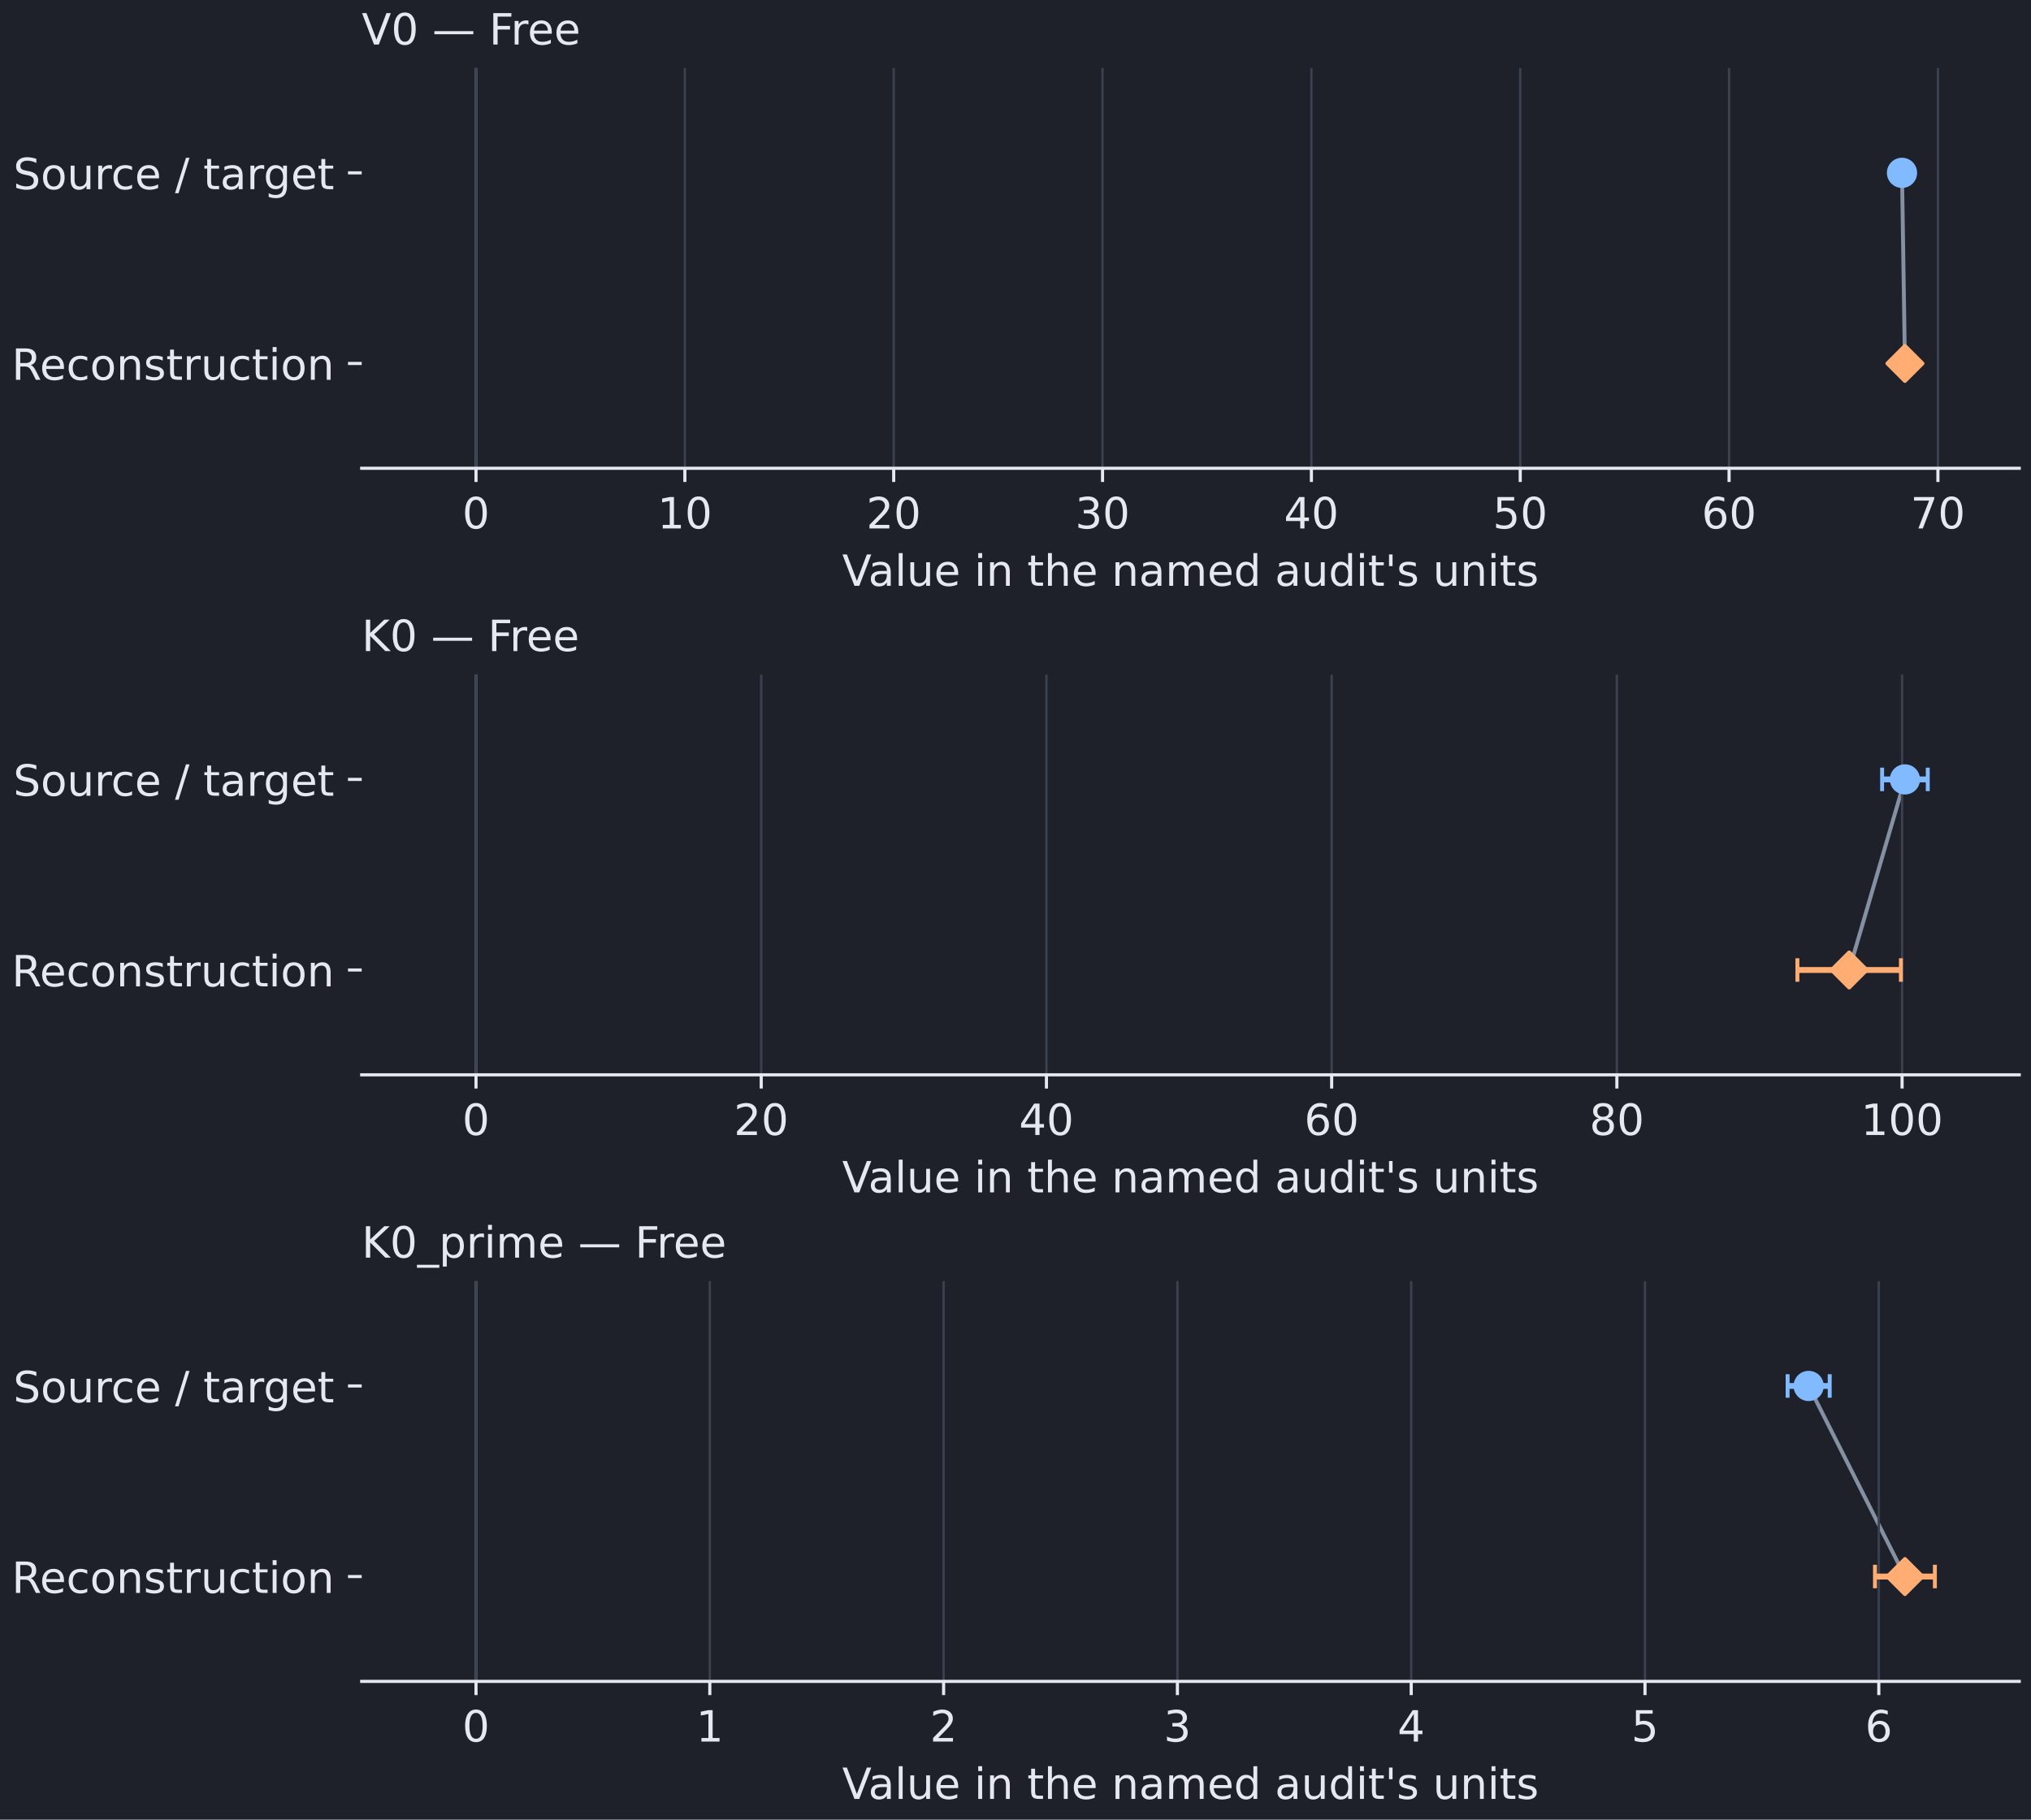
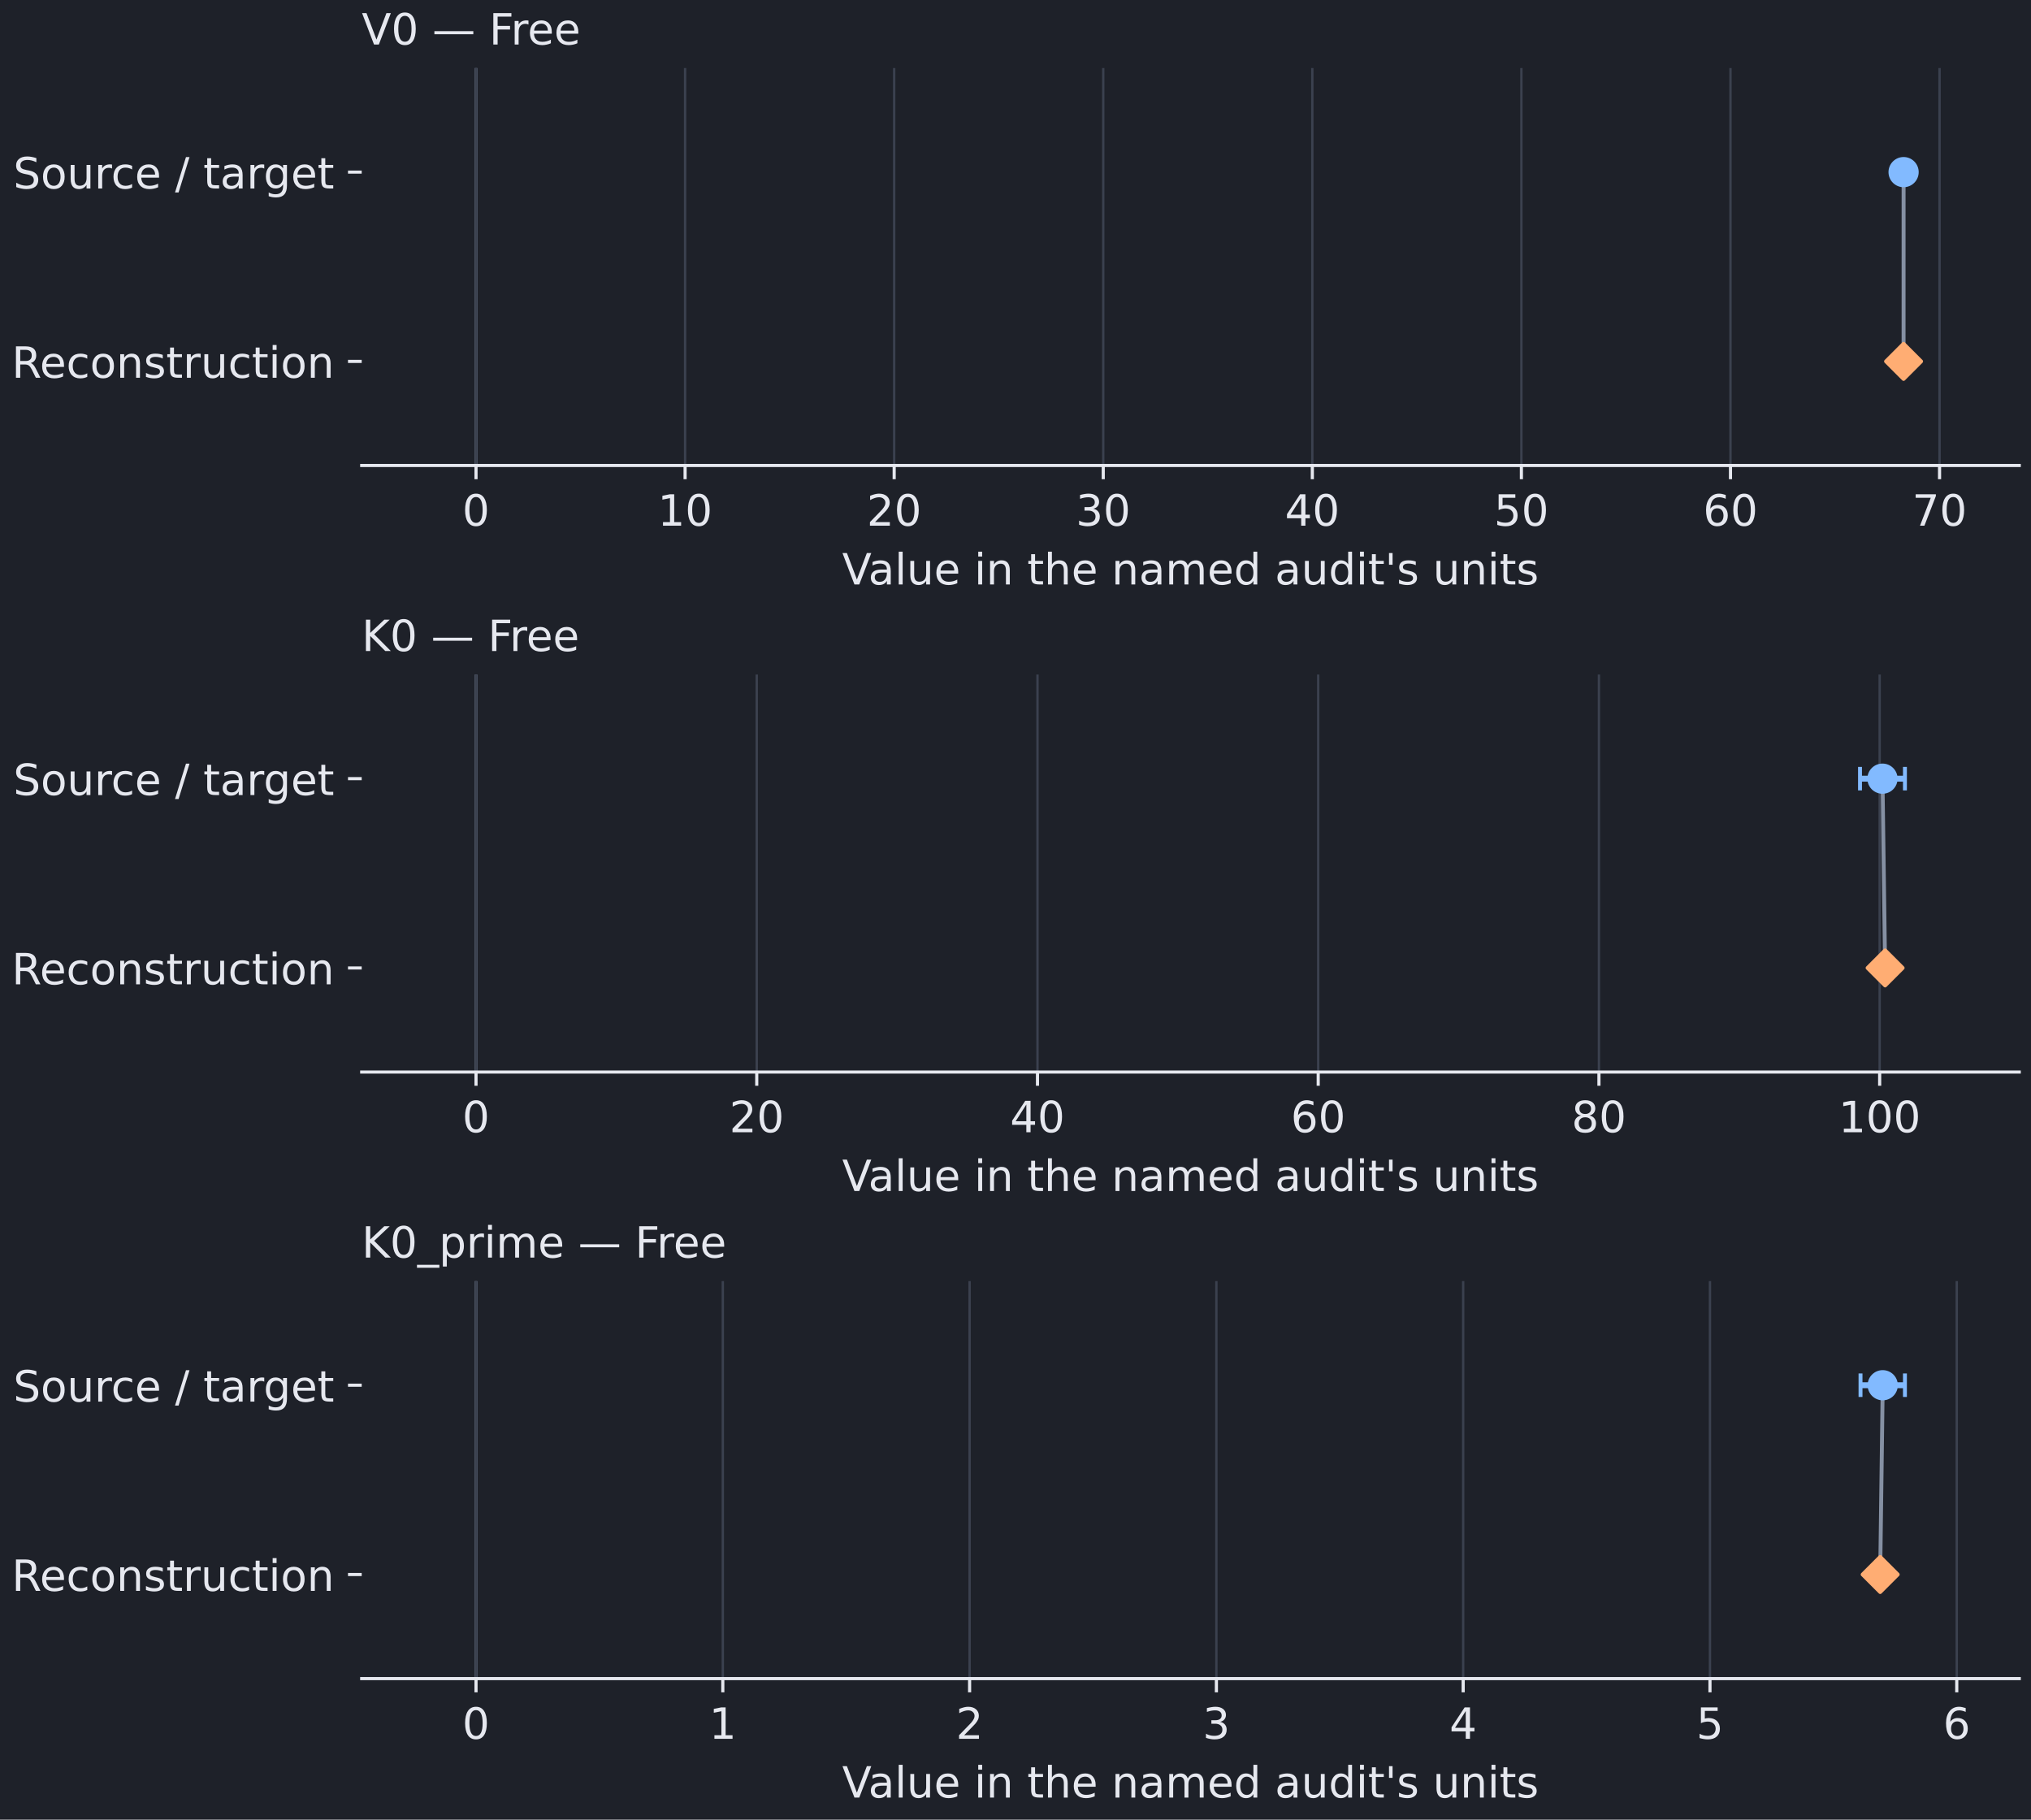
<svg xmlns="http://www.w3.org/2000/svg" xmlns:xlink="http://www.w3.org/1999/xlink" width="518.4pt" height="464.4pt" viewBox="0 0 518.4 464.4" version="1.1">
  <defs>
    <style type="text/css">*{stroke-linejoin: round; stroke-linecap: butt}</style>
    <style type="text/css">text { fill: #e6e8ef; }</style>
  </defs>
  <g id="figure_1">
    <g id="patch_1">
      <path d="M 0 464.4 L 518.4 464.4 L 518.4 0 L 0 0 z " style="fill: #1e2129" />
    </g>
    <g id="axes_1">
      <g id="patch_2">
-         <path d="M 92.321 119.508 L 515.4 119.508 L 515.4 17.359 L 92.321 17.359 z " style="fill: #1e2129" />
+         <path d="M 92.323 118.799 L 515.4 118.799 L 515.4 17.358 L 92.323 17.358 z " style="fill: #1e2129" />
      </g>
      <g id="line2d_1">
-         <path d="M 121.499 119.508 L 121.499 17.359 " clip-path="url(#p881a610187)" style="fill: none; stroke: #687486; stroke-width: 0.7; stroke-linecap: square" />
+         <path d="M 121.501 118.799 L 121.501 17.358 " clip-path="url(#pf70a6665eb)" style="fill: none; stroke: #687486; stroke-width: 0.7; stroke-linecap: square" />
      </g>
      <g id="line2d_2">
-         <path d="M 485.473 44.112 L 486.222 92.754 " clip-path="url(#p881a610187)" style="fill: none; stroke: #8590a3; stroke-linecap: square" />
+         <path d="M 485.881 43.926 L 485.874 92.231 " clip-path="url(#pf70a6665eb)" style="fill: none; stroke: #8590a3; stroke-linecap: square" />
      </g>
      <g id="matplotlib.axis_1">
        <g id="xtick_1">
          <g id="line2d_3">
-             <path d="M 121.499 119.508 L 121.499 17.359 " clip-path="url(#p881a610187)" style="fill: none; stroke: #3b414f; stroke-width: 0.6; stroke-linecap: square" />
+             <path d="M 121.501 118.799 L 121.501 17.358 " clip-path="url(#pf70a6665eb)" style="fill: none; stroke: #3b414f; stroke-width: 0.6; stroke-linecap: square" />
          </g>
          <g id="line2d_4">
            <defs>
              <path id="mb45e14ee2d" d="M 0 0 L 0 3.5 " style="stroke: #e6e8ef; stroke-width: 0.8" />
            </defs>
            <g>
-               <use xlink:href="#mb45e14ee2d" x="121.499" y="119.508" style="stroke: #e6e8ef; stroke-width: 0.8" />
+               <use xlink:href="#mb45e14ee2d" x="121.501" y="118.799" style="stroke: #e6e8ef; stroke-width: 0.8" />
            </g>
          </g>
          <g id="text_1">
-             <text style="font: 11px 'DejaVu Sans', Arial, sans-serif; text-anchor: middle" x="121.499" y="134.866" transform="rotate(-0 121.4993 134.8662)">0</text>
+             <text style="font-size: 11px; font-family: 'DejaVu Sans', Arial, sans-serif; text-anchor: middle" x="121.501" y="134.156" transform="rotate(-0 121.5009 134.156)">0</text>
          </g>
        </g>
        <g id="xtick_2">
          <g id="line2d_5">
-             <path d="M 174.805 119.508 L 174.805 17.359 " clip-path="url(#p881a610187)" style="fill: none; stroke: #3b414f; stroke-width: 0.6; stroke-linecap: square" />
+             <path d="M 174.866 118.799 L 174.866 17.358 " clip-path="url(#pf70a6665eb)" style="fill: none; stroke: #3b414f; stroke-width: 0.6; stroke-linecap: square" />
          </g>
          <g id="line2d_6">
            <g>
-               <use xlink:href="#mb45e14ee2d" x="174.805" y="119.508" style="stroke: #e6e8ef; stroke-width: 0.8" />
+               <use xlink:href="#mb45e14ee2d" x="174.866" y="118.799" style="stroke: #e6e8ef; stroke-width: 0.8" />
            </g>
          </g>
          <g id="text_2">
-             <text style="font: 11px 'DejaVu Sans', Arial, sans-serif; text-anchor: middle" x="174.805" y="134.866" transform="rotate(-0 174.8053 134.8662)">10</text>
+             <text style="font-size: 11px; font-family: 'DejaVu Sans', Arial, sans-serif; text-anchor: middle" x="174.866" y="134.156" transform="rotate(-0 174.8664 134.156)">10</text>
          </g>
        </g>
        <g id="xtick_3">
          <g id="line2d_7">
-             <path d="M 228.111 119.508 L 228.111 17.359 " clip-path="url(#p881a610187)" style="fill: none; stroke: #3b414f; stroke-width: 0.6; stroke-linecap: square" />
+             <path d="M 228.232 118.799 L 228.232 17.358 " clip-path="url(#pf70a6665eb)" style="fill: none; stroke: #3b414f; stroke-width: 0.6; stroke-linecap: square" />
          </g>
          <g id="line2d_8">
            <g>
-               <use xlink:href="#mb45e14ee2d" x="228.111" y="119.508" style="stroke: #e6e8ef; stroke-width: 0.8" />
+               <use xlink:href="#mb45e14ee2d" x="228.232" y="118.799" style="stroke: #e6e8ef; stroke-width: 0.8" />
            </g>
          </g>
          <g id="text_3">
-             <text style="font: 11px 'DejaVu Sans', Arial, sans-serif; text-anchor: middle" x="228.111" y="134.866" transform="rotate(-0 228.1113 134.8662)">20</text>
+             <text style="font-size: 11px; font-family: 'DejaVu Sans', Arial, sans-serif; text-anchor: middle" x="228.232" y="134.156" transform="rotate(-0 228.2319 134.156)">20</text>
          </g>
        </g>
        <g id="xtick_4">
          <g id="line2d_9">
-             <path d="M 281.417 119.508 L 281.417 17.359 " clip-path="url(#p881a610187)" style="fill: none; stroke: #3b414f; stroke-width: 0.6; stroke-linecap: square" />
+             <path d="M 281.597 118.799 L 281.597 17.358 " clip-path="url(#pf70a6665eb)" style="fill: none; stroke: #3b414f; stroke-width: 0.6; stroke-linecap: square" />
          </g>
          <g id="line2d_10">
            <g>
-               <use xlink:href="#mb45e14ee2d" x="281.417" y="119.508" style="stroke: #e6e8ef; stroke-width: 0.8" />
+               <use xlink:href="#mb45e14ee2d" x="281.597" y="118.799" style="stroke: #e6e8ef; stroke-width: 0.8" />
            </g>
          </g>
          <g id="text_4">
-             <text style="font: 11px 'DejaVu Sans', Arial, sans-serif; text-anchor: middle" x="281.417" y="134.866" transform="rotate(-0 281.4173 134.8662)">30</text>
+             <text style="font-size: 11px; font-family: 'DejaVu Sans', Arial, sans-serif; text-anchor: middle" x="281.597" y="134.156" transform="rotate(-0 281.5974 134.156)">30</text>
          </g>
        </g>
        <g id="xtick_5">
          <g id="line2d_11">
-             <path d="M 334.723 119.508 L 334.723 17.359 " clip-path="url(#p881a610187)" style="fill: none; stroke: #3b414f; stroke-width: 0.6; stroke-linecap: square" />
+             <path d="M 334.963 118.799 L 334.963 17.358 " clip-path="url(#pf70a6665eb)" style="fill: none; stroke: #3b414f; stroke-width: 0.6; stroke-linecap: square" />
          </g>
          <g id="line2d_12">
            <g>
-               <use xlink:href="#mb45e14ee2d" x="334.723" y="119.508" style="stroke: #e6e8ef; stroke-width: 0.8" />
+               <use xlink:href="#mb45e14ee2d" x="334.963" y="118.799" style="stroke: #e6e8ef; stroke-width: 0.8" />
            </g>
          </g>
          <g id="text_5">
-             <text style="font: 11px 'DejaVu Sans', Arial, sans-serif; text-anchor: middle" x="334.723" y="134.866" transform="rotate(-0 334.7234 134.8662)">40</text>
+             <text style="font-size: 11px; font-family: 'DejaVu Sans', Arial, sans-serif; text-anchor: middle" x="334.963" y="134.156" transform="rotate(-0 334.9629 134.156)">40</text>
          </g>
        </g>
        <g id="xtick_6">
          <g id="line2d_13">
-             <path d="M 388.029 119.508 L 388.029 17.359 " clip-path="url(#p881a610187)" style="fill: none; stroke: #3b414f; stroke-width: 0.6; stroke-linecap: square" />
+             <path d="M 388.328 118.799 L 388.328 17.358 " clip-path="url(#pf70a6665eb)" style="fill: none; stroke: #3b414f; stroke-width: 0.6; stroke-linecap: square" />
          </g>
          <g id="line2d_14">
            <g>
-               <use xlink:href="#mb45e14ee2d" x="388.029" y="119.508" style="stroke: #e6e8ef; stroke-width: 0.8" />
+               <use xlink:href="#mb45e14ee2d" x="388.328" y="118.799" style="stroke: #e6e8ef; stroke-width: 0.8" />
            </g>
          </g>
          <g id="text_6">
-             <text style="font: 11px 'DejaVu Sans', Arial, sans-serif; text-anchor: middle" x="388.029" y="134.866" transform="rotate(-0 388.0294 134.8662)">50</text>
+             <text style="font-size: 11px; font-family: 'DejaVu Sans', Arial, sans-serif; text-anchor: middle" x="388.328" y="134.156" transform="rotate(-0 388.3284 134.156)">50</text>
          </g>
        </g>
        <g id="xtick_7">
          <g id="line2d_15">
-             <path d="M 441.335 119.508 L 441.335 17.359 " clip-path="url(#p881a610187)" style="fill: none; stroke: #3b414f; stroke-width: 0.6; stroke-linecap: square" />
+             <path d="M 441.694 118.799 L 441.694 17.358 " clip-path="url(#pf70a6665eb)" style="fill: none; stroke: #3b414f; stroke-width: 0.6; stroke-linecap: square" />
          </g>
          <g id="line2d_16">
            <g>
-               <use xlink:href="#mb45e14ee2d" x="441.335" y="119.508" style="stroke: #e6e8ef; stroke-width: 0.8" />
+               <use xlink:href="#mb45e14ee2d" x="441.694" y="118.799" style="stroke: #e6e8ef; stroke-width: 0.8" />
            </g>
          </g>
          <g id="text_7">
-             <text style="font: 11px 'DejaVu Sans', Arial, sans-serif; text-anchor: middle" x="441.335" y="134.866" transform="rotate(-0 441.3354 134.8662)">60</text>
+             <text style="font-size: 11px; font-family: 'DejaVu Sans', Arial, sans-serif; text-anchor: middle" x="441.694" y="134.156" transform="rotate(-0 441.6939 134.156)">60</text>
          </g>
        </g>
        <g id="xtick_8">
          <g id="line2d_17">
-             <path d="M 494.641 119.508 L 494.641 17.359 " clip-path="url(#p881a610187)" style="fill: none; stroke: #3b414f; stroke-width: 0.6; stroke-linecap: square" />
+             <path d="M 495.059 118.799 L 495.059 17.358 " clip-path="url(#pf70a6665eb)" style="fill: none; stroke: #3b414f; stroke-width: 0.6; stroke-linecap: square" />
          </g>
          <g id="line2d_18">
            <g>
-               <use xlink:href="#mb45e14ee2d" x="494.641" y="119.508" style="stroke: #e6e8ef; stroke-width: 0.8" />
+               <use xlink:href="#mb45e14ee2d" x="495.059" y="118.799" style="stroke: #e6e8ef; stroke-width: 0.8" />
            </g>
          </g>
          <g id="text_8">
-             <text style="font: 11px 'DejaVu Sans', Arial, sans-serif; text-anchor: middle" x="494.641" y="134.866" transform="rotate(-0 494.6414 134.8662)">70</text>
+             <text style="font-size: 11px; font-family: 'DejaVu Sans', Arial, sans-serif; text-anchor: middle" x="495.059" y="134.156" transform="rotate(-0 495.0594 134.156)">70</text>
          </g>
        </g>
        <g id="text_9">
-           <text style="font: 11px 'DejaVu Sans', Arial, sans-serif; text-anchor: middle" x="303.861" y="149.512" transform="rotate(-0 303.8606 149.5121)">Value in the named audit's units</text>
+           <text style="font-size: 11px; font-family: 'DejaVu Sans', Arial, sans-serif; text-anchor: middle" x="303.861" y="149.157" transform="rotate(-0 303.8615 149.1569)">Value in the named audit's units</text>
        </g>
      </g>
      <g id="matplotlib.axis_2">
        <g id="ytick_1">
          <g id="line2d_19">
            <defs>
              <path id="m7f30f8d901" d="M 0 0 L -3.5 0 " style="stroke: #e6e8ef; stroke-width: 0.8" />
            </defs>
            <g>
-               <use xlink:href="#m7f30f8d901" x="92.321" y="92.754" style="stroke: #e6e8ef; stroke-width: 0.8" />
+               <use xlink:href="#m7f30f8d901" x="92.323" y="92.231" style="stroke: #e6e8ef; stroke-width: 0.8" />
            </g>
          </g>
          <g id="text_10">
-             <text style="font: 11px 'DejaVu Sans', Arial, sans-serif; text-anchor: end" x="85.321" y="96.934" transform="rotate(-0 85.32149 96.93362)">Reconstruction</text>
+             <text style="font-size: 11px; font-family: 'DejaVu Sans', Arial, sans-serif; text-anchor: end" x="85.323" y="96.41" transform="rotate(-0 85.32321 96.40989)">Reconstruction</text>
          </g>
        </g>
        <g id="ytick_2">
          <g id="line2d_20">
            <g>
-               <use xlink:href="#m7f30f8d901" x="92.321" y="44.112" style="stroke: #e6e8ef; stroke-width: 0.8" />
+               <use xlink:href="#m7f30f8d901" x="92.323" y="43.926" style="stroke: #e6e8ef; stroke-width: 0.8" />
            </g>
          </g>
          <g id="text_11">
-             <text style="font: 11px 'DejaVu Sans', Arial, sans-serif; text-anchor: end" x="85.321" y="48.291" transform="rotate(-0 85.32149 48.29107)">Source / target</text>
+             <text style="font-size: 11px; font-family: 'DejaVu Sans', Arial, sans-serif; text-anchor: end" x="85.323" y="48.104" transform="rotate(-0 85.32321 48.10424)">Source / target</text>
          </g>
        </g>
      </g>
      <g id="PathCollection_1">
        <defs>
          <path id="m5b1aaaca44" d="M 0 3.354 C 0.89 3.354 1.743 3.001 2.372 2.372 C 3.001 1.743 3.354 0.89 3.354 0 C 3.354 -0.89 3.001 -1.743 2.372 -2.372 C 1.743 -3.001 0.89 -3.354 0 -3.354 C -0.89 -3.354 -1.743 -3.001 -2.372 -2.372 C -3.001 -1.743 -3.354 -0.89 -3.354 0 C -3.354 0.89 -3.001 1.743 -2.372 2.372 C -1.743 3.001 -0.89 3.354 0 3.354 z " style="stroke: #82baff" />
        </defs>
-         <g clip-path="url(#p881a610187)">
-           <use xlink:href="#m5b1aaaca44" x="485.473" y="44.112" style="fill: #82baff; stroke: #82baff" />
+         <g clip-path="url(#pf70a6665eb)">
+           <use xlink:href="#m5b1aaaca44" x="485.881" y="43.926" style="fill: #82baff; stroke: #82baff" />
        </g>
      </g>
      <g id="PathCollection_2">
        <defs>
          <path id="m79c71298e6" d="M -0 4.472 L 4.472 0 L 0 -4.472 L -4.472 -0 z " style="stroke: #ffad73" />
        </defs>
-         <g clip-path="url(#p881a610187)">
-           <use xlink:href="#m79c71298e6" x="486.222" y="92.754" style="fill: #ffad73; stroke: #ffad73" />
+         <g clip-path="url(#pf70a6665eb)">
+           <use xlink:href="#m79c71298e6" x="485.874" y="92.231" style="fill: #ffad73; stroke: #ffad73" />
        </g>
      </g>
      <g id="LineCollection_1">
-         <path d="M 485.132 44.112 L 485.814 44.112 " clip-path="url(#p881a610187)" style="fill: none; stroke: #82baff; stroke-width: 1.5" />
+         <path d="M 485.539 43.926 L 486.222 43.926 " clip-path="url(#pf70a6665eb)" style="fill: none; stroke: #82baff; stroke-width: 1.5" />
      </g>
      <g id="line2d_21">
        <defs>
          <path id="m002537e231" d="M 0 3 L 0 -3 " style="stroke: #82baff" />
        </defs>
-         <g clip-path="url(#p881a610187)">
-           <use xlink:href="#m002537e231" x="485.132" y="44.112" style="fill: #82baff; stroke: #82baff" />
+         <g clip-path="url(#pf70a6665eb)">
+           <use xlink:href="#m002537e231" x="485.539" y="43.926" style="fill: #82baff; stroke: #82baff" />
        </g>
      </g>
      <g id="line2d_22">
-         <g clip-path="url(#p881a610187)">
-           <use xlink:href="#m002537e231" x="485.814" y="44.112" style="fill: #82baff; stroke: #82baff" />
-         </g>
-       </g>
-       <g id="LineCollection_2">
-         <path d="M 485.08 92.754 L 487.363 92.754 " clip-path="url(#p881a610187)" style="fill: none; stroke: #ffad73; stroke-width: 1.5" />
-       </g>
-       <g id="line2d_23">
-         <defs>
-           <path id="m3def4cd5cd" d="M 0 3 L 0 -3 " style="stroke: #ffad73" />
-         </defs>
-         <g clip-path="url(#p881a610187)">
-           <use xlink:href="#m3def4cd5cd" x="485.08" y="92.754" style="fill: #ffad73; stroke: #ffad73" />
-         </g>
-       </g>
-       <g id="line2d_24">
-         <g clip-path="url(#p881a610187)">
-           <use xlink:href="#m3def4cd5cd" x="487.363" y="92.754" style="fill: #ffad73; stroke: #ffad73" />
+         <g clip-path="url(#pf70a6665eb)">
+           <use xlink:href="#m002537e231" x="486.222" y="43.926" style="fill: #82baff; stroke: #82baff" />
        </g>
      </g>
      <g id="patch_3">
-         <path d="M 92.321 119.508 L 515.4 119.508 " style="fill: none; stroke: #e6e8ef; stroke-width: 0.8; stroke-linejoin: miter; stroke-linecap: square" />
+         <path d="M 92.323 118.799 L 515.4 118.799 " style="fill: none; stroke: #e6e8ef; stroke-width: 0.8; stroke-linejoin: miter; stroke-linecap: square" />
      </g>
      <g id="text_12">
-         <text style="font: 11px 'DejaVu Sans', Arial, sans-serif; text-anchor: start" x="92.321" y="11.359" transform="rotate(-0 92.32149 11.35852)">V0 — Free</text>
+         <text style="font-size: 11px; font-family: 'DejaVu Sans', Arial, sans-serif; text-anchor: start" x="92.323" y="11.358" transform="rotate(-0 92.32321 11.35766)">V0 — Free</text>
      </g>
    </g>
    <g id="axes_2">
      <g id="patch_4">
-         <path d="M 92.321 274.308 L 515.4 274.308 L 515.4 172.159 L 92.321 172.159 z " style="fill: #1e2129" />
-       </g>
-       <g id="line2d_25">
-         <path d="M 121.499 274.308 L 121.499 172.159 " clip-path="url(#p8bce2dddd9)" style="fill: none; stroke: #687486; stroke-width: 0.7; stroke-linecap: square" />
-       </g>
-       <g id="line2d_26">
-         <path d="M 486.222 198.912 L 471.985 247.554 " clip-path="url(#p8bce2dddd9)" style="fill: none; stroke: #8590a3; stroke-linecap: square" />
+         <path d="M 92.323 273.598 L 515.4 273.598 L 515.4 172.157 L 92.323 172.157 z " style="fill: #1e2129" />
+       </g>
+       <g id="line2d_23">
+         <path d="M 121.501 273.598 L 121.501 172.157 " clip-path="url(#peb98847f4b)" style="fill: none; stroke: #687486; stroke-width: 0.7; stroke-linecap: square" />
+       </g>
+       <g id="line2d_24">
+         <path d="M 480.49 198.725 L 481.164 247.03 " clip-path="url(#peb98847f4b)" style="fill: none; stroke: #8590a3; stroke-linecap: square" />
      </g>
      <g id="matplotlib.axis_3">
        <g id="xtick_9">
+           <g id="line2d_25">
+             <path d="M 121.501 273.598 L 121.501 172.157 " clip-path="url(#peb98847f4b)" style="fill: none; stroke: #3b414f; stroke-width: 0.6; stroke-linecap: square" />
+           </g>
+           <g id="line2d_26">
+             <g>
+               <use xlink:href="#mb45e14ee2d" x="121.501" y="273.598" style="stroke: #e6e8ef; stroke-width: 0.8" />
+             </g>
+           </g>
+           <g id="text_13">
+             <text style="font-size: 11px; font-family: 'DejaVu Sans', Arial, sans-serif; text-anchor: middle" x="121.501" y="288.956" transform="rotate(-0 121.5009 288.9558)">0</text>
+           </g>
+         </g>
+         <g id="xtick_10">
          <g id="line2d_27">
-             <path d="M 121.499 274.308 L 121.499 172.159 " clip-path="url(#p8bce2dddd9)" style="fill: none; stroke: #3b414f; stroke-width: 0.6; stroke-linecap: square" />
+             <path d="M 193.155 273.598 L 193.155 172.157 " clip-path="url(#peb98847f4b)" style="fill: none; stroke: #3b414f; stroke-width: 0.6; stroke-linecap: square" />
          </g>
          <g id="line2d_28">
            <g>
-               <use xlink:href="#mb45e14ee2d" x="121.499" y="274.308" style="stroke: #e6e8ef; stroke-width: 0.8" />
-             </g>
-           </g>
-           <g id="text_13">
-             <text style="font: 11px 'DejaVu Sans', Arial, sans-serif; text-anchor: middle" x="121.499" y="289.666" transform="rotate(-0 121.4993 289.6662)">0</text>
-           </g>
-         </g>
-         <g id="xtick_10">
+               <use xlink:href="#mb45e14ee2d" x="193.155" y="273.598" style="stroke: #e6e8ef; stroke-width: 0.8" />
+             </g>
+           </g>
+           <g id="text_14">
+             <text style="font-size: 11px; font-family: 'DejaVu Sans', Arial, sans-serif; text-anchor: middle" x="193.155" y="288.956" transform="rotate(-0 193.1554 288.9558)">20</text>
+           </g>
+         </g>
+         <g id="xtick_11">
          <g id="line2d_29">
-             <path d="M 194.298 274.308 L 194.298 172.159 " clip-path="url(#p8bce2dddd9)" style="fill: none; stroke: #3b414f; stroke-width: 0.6; stroke-linecap: square" />
+             <path d="M 264.81 273.598 L 264.81 172.157 " clip-path="url(#peb98847f4b)" style="fill: none; stroke: #3b414f; stroke-width: 0.6; stroke-linecap: square" />
          </g>
          <g id="line2d_30">
            <g>
-               <use xlink:href="#mb45e14ee2d" x="194.298" y="274.308" style="stroke: #e6e8ef; stroke-width: 0.8" />
-             </g>
-           </g>
-           <g id="text_14">
-             <text style="font: 11px 'DejaVu Sans', Arial, sans-serif; text-anchor: middle" x="194.298" y="289.666" transform="rotate(-0 194.2982 289.6662)">20</text>
-           </g>
-         </g>
-         <g id="xtick_11">
+               <use xlink:href="#mb45e14ee2d" x="264.81" y="273.598" style="stroke: #e6e8ef; stroke-width: 0.8" />
+             </g>
+           </g>
+           <g id="text_15">
+             <text style="font-size: 11px; font-family: 'DejaVu Sans', Arial, sans-serif; text-anchor: middle" x="264.81" y="288.956" transform="rotate(-0 264.8098 288.9558)">40</text>
+           </g>
+         </g>
+         <g id="xtick_12">
          <g id="line2d_31">
-             <path d="M 267.097 274.308 L 267.097 172.159 " clip-path="url(#p8bce2dddd9)" style="fill: none; stroke: #3b414f; stroke-width: 0.6; stroke-linecap: square" />
+             <path d="M 336.464 273.598 L 336.464 172.157 " clip-path="url(#peb98847f4b)" style="fill: none; stroke: #3b414f; stroke-width: 0.6; stroke-linecap: square" />
          </g>
          <g id="line2d_32">
            <g>
-               <use xlink:href="#mb45e14ee2d" x="267.097" y="274.308" style="stroke: #e6e8ef; stroke-width: 0.8" />
-             </g>
-           </g>
-           <g id="text_15">
-             <text style="font: 11px 'DejaVu Sans', Arial, sans-serif; text-anchor: middle" x="267.097" y="289.666" transform="rotate(-0 267.0972 289.6662)">40</text>
-           </g>
-         </g>
-         <g id="xtick_12">
+               <use xlink:href="#mb45e14ee2d" x="336.464" y="273.598" style="stroke: #e6e8ef; stroke-width: 0.8" />
+             </g>
+           </g>
+           <g id="text_16">
+             <text style="font-size: 11px; font-family: 'DejaVu Sans', Arial, sans-serif; text-anchor: middle" x="336.464" y="288.956" transform="rotate(-0 336.4643 288.9558)">60</text>
+           </g>
+         </g>
+         <g id="xtick_13">
          <g id="line2d_33">
-             <path d="M 339.896 274.308 L 339.896 172.159 " clip-path="url(#p8bce2dddd9)" style="fill: none; stroke: #3b414f; stroke-width: 0.6; stroke-linecap: square" />
+             <path d="M 408.119 273.598 L 408.119 172.157 " clip-path="url(#peb98847f4b)" style="fill: none; stroke: #3b414f; stroke-width: 0.6; stroke-linecap: square" />
          </g>
          <g id="line2d_34">
            <g>
-               <use xlink:href="#mb45e14ee2d" x="339.896" y="274.308" style="stroke: #e6e8ef; stroke-width: 0.8" />
-             </g>
-           </g>
-           <g id="text_16">
-             <text style="font: 11px 'DejaVu Sans', Arial, sans-serif; text-anchor: middle" x="339.896" y="289.666" transform="rotate(-0 339.8961 289.6662)">60</text>
-           </g>
-         </g>
-         <g id="xtick_13">
+               <use xlink:href="#mb45e14ee2d" x="408.119" y="273.598" style="stroke: #e6e8ef; stroke-width: 0.8" />
+             </g>
+           </g>
+           <g id="text_17">
+             <text style="font-size: 11px; font-family: 'DejaVu Sans', Arial, sans-serif; text-anchor: middle" x="408.119" y="288.956" transform="rotate(-0 408.1187 288.9558)">80</text>
+           </g>
+         </g>
+         <g id="xtick_14">
          <g id="line2d_35">
-             <path d="M 412.695 274.308 L 412.695 172.159 " clip-path="url(#p8bce2dddd9)" style="fill: none; stroke: #3b414f; stroke-width: 0.6; stroke-linecap: square" />
+             <path d="M 479.773 273.598 L 479.773 172.157 " clip-path="url(#peb98847f4b)" style="fill: none; stroke: #3b414f; stroke-width: 0.6; stroke-linecap: square" />
          </g>
          <g id="line2d_36">
            <g>
-               <use xlink:href="#mb45e14ee2d" x="412.695" y="274.308" style="stroke: #e6e8ef; stroke-width: 0.8" />
-             </g>
-           </g>
-           <g id="text_17">
-             <text style="font: 11px 'DejaVu Sans', Arial, sans-serif; text-anchor: middle" x="412.695" y="289.666" transform="rotate(-0 412.695 289.6662)">80</text>
-           </g>
-         </g>
-         <g id="xtick_14">
-           <g id="line2d_37">
-             <path d="M 485.494 274.308 L 485.494 172.159 " clip-path="url(#p8bce2dddd9)" style="fill: none; stroke: #3b414f; stroke-width: 0.6; stroke-linecap: square" />
-           </g>
-           <g id="line2d_38">
-             <g>
-               <use xlink:href="#mb45e14ee2d" x="485.494" y="274.308" style="stroke: #e6e8ef; stroke-width: 0.8" />
+               <use xlink:href="#mb45e14ee2d" x="479.773" y="273.598" style="stroke: #e6e8ef; stroke-width: 0.8" />
            </g>
          </g>
          <g id="text_18">
-             <text style="font: 11px 'DejaVu Sans', Arial, sans-serif; text-anchor: middle" x="485.494" y="289.666" transform="rotate(-0 485.494 289.6662)">100</text>
+             <text style="font-size: 11px; font-family: 'DejaVu Sans', Arial, sans-serif; text-anchor: middle" x="479.773" y="288.956" transform="rotate(-0 479.7732 288.9558)">100</text>
          </g>
        </g>
        <g id="text_19">
-           <text style="font: 11px 'DejaVu Sans', Arial, sans-serif; text-anchor: middle" x="303.861" y="304.312" transform="rotate(-0 303.8606 304.3121)">Value in the named audit's units</text>
+           <text style="font-size: 11px; font-family: 'DejaVu Sans', Arial, sans-serif; text-anchor: middle" x="303.861" y="303.957" transform="rotate(-0 303.8615 303.9566)">Value in the named audit's units</text>
        </g>
      </g>
      <g id="matplotlib.axis_4">
        <g id="ytick_3">
-           <g id="line2d_39">
-             <g>
-               <use xlink:href="#m7f30f8d901" x="92.321" y="247.554" style="stroke: #e6e8ef; stroke-width: 0.8" />
+           <g id="line2d_37">
+             <g>
+               <use xlink:href="#m7f30f8d901" x="92.323" y="247.03" style="stroke: #e6e8ef; stroke-width: 0.8" />
            </g>
          </g>
          <g id="text_20">
-             <text style="font: 11px 'DejaVu Sans', Arial, sans-serif; text-anchor: end" x="85.321" y="251.734" transform="rotate(-0 85.32149 251.7336)">Reconstruction</text>
+             <text style="font-size: 11px; font-family: 'DejaVu Sans', Arial, sans-serif; text-anchor: end" x="85.323" y="251.21" transform="rotate(-0 85.32321 251.2096)">Reconstruction</text>
          </g>
        </g>
        <g id="ytick_4">
-           <g id="line2d_40">
-             <g>
-               <use xlink:href="#m7f30f8d901" x="92.321" y="198.912" style="stroke: #e6e8ef; stroke-width: 0.8" />
+           <g id="line2d_38">
+             <g>
+               <use xlink:href="#m7f30f8d901" x="92.323" y="198.725" style="stroke: #e6e8ef; stroke-width: 0.8" />
            </g>
          </g>
          <g id="text_21">
-             <text style="font: 11px 'DejaVu Sans', Arial, sans-serif; text-anchor: end" x="85.321" y="203.091" transform="rotate(-0 85.32149 203.0911)">Source / target</text>
+             <text style="font-size: 11px; font-family: 'DejaVu Sans', Arial, sans-serif; text-anchor: end" x="85.323" y="202.904" transform="rotate(-0 85.32321 202.904)">Source / target</text>
          </g>
        </g>
      </g>
      <g id="PathCollection_3">
-         <g clip-path="url(#p8bce2dddd9)">
-           <use xlink:href="#m5b1aaaca44" x="486.222" y="198.912" style="fill: #82baff; stroke: #82baff" />
+         <g clip-path="url(#peb98847f4b)">
+           <use xlink:href="#m5b1aaaca44" x="480.49" y="198.725" style="fill: #82baff; stroke: #82baff" />
        </g>
      </g>
      <g id="PathCollection_4">
-         <g clip-path="url(#p8bce2dddd9)">
-           <use xlink:href="#m79c71298e6" x="471.985" y="247.554" style="fill: #ffad73; stroke: #ffad73" />
-         </g>
-       </g>
-       <g id="LineCollection_3">
-         <path d="M 480.398 198.912 L 492.046 198.912 " clip-path="url(#p8bce2dddd9)" style="fill: none; stroke: #82baff; stroke-width: 1.5" />
-       </g>
-       <g id="line2d_41">
-         <g clip-path="url(#p8bce2dddd9)">
-           <use xlink:href="#m002537e231" x="480.398" y="198.912" style="fill: #82baff; stroke: #82baff" />
-         </g>
-       </g>
-       <g id="line2d_42">
-         <g clip-path="url(#p8bce2dddd9)">
-           <use xlink:href="#m002537e231" x="492.046" y="198.912" style="fill: #82baff; stroke: #82baff" />
-         </g>
-       </g>
-       <g id="LineCollection_4">
-         <path d="M 458.773 247.554 L 485.196 247.554 " clip-path="url(#p8bce2dddd9)" style="fill: none; stroke: #ffad73; stroke-width: 1.5" />
-       </g>
-       <g id="line2d_43">
-         <g clip-path="url(#p8bce2dddd9)">
-           <use xlink:href="#m3def4cd5cd" x="458.773" y="247.554" style="fill: #ffad73; stroke: #ffad73" />
-         </g>
-       </g>
-       <g id="line2d_44">
-         <g clip-path="url(#p8bce2dddd9)">
-           <use xlink:href="#m3def4cd5cd" x="485.196" y="247.554" style="fill: #ffad73; stroke: #ffad73" />
+         <g clip-path="url(#peb98847f4b)">
+           <use xlink:href="#m79c71298e6" x="481.164" y="247.03" style="fill: #ffad73; stroke: #ffad73" />
+         </g>
+       </g>
+       <g id="LineCollection_2">
+         <path d="M 474.757 198.725 L 486.222 198.725 " clip-path="url(#peb98847f4b)" style="fill: none; stroke: #82baff; stroke-width: 1.5" />
+       </g>
+       <g id="line2d_39">
+         <g clip-path="url(#peb98847f4b)">
+           <use xlink:href="#m002537e231" x="474.757" y="198.725" style="fill: #82baff; stroke: #82baff" />
+         </g>
+       </g>
+       <g id="line2d_40">
+         <g clip-path="url(#peb98847f4b)">
+           <use xlink:href="#m002537e231" x="486.222" y="198.725" style="fill: #82baff; stroke: #82baff" />
        </g>
      </g>
      <g id="patch_5">
-         <path d="M 92.321 274.308 L 515.4 274.308 " style="fill: none; stroke: #e6e8ef; stroke-width: 0.8; stroke-linejoin: miter; stroke-linecap: square" />
+         <path d="M 92.323 273.598 L 515.4 273.598 " style="fill: none; stroke: #e6e8ef; stroke-width: 0.8; stroke-linejoin: miter; stroke-linecap: square" />
      </g>
      <g id="text_22">
-         <text style="font: 11px 'DejaVu Sans', Arial, sans-serif; text-anchor: start" x="92.321" y="166.159" transform="rotate(-0 92.32149 166.1585)">K0 — Free</text>
+         <text style="font-size: 11px; font-family: 'DejaVu Sans', Arial, sans-serif; text-anchor: start" x="92.323" y="166.157" transform="rotate(-0 92.32321 166.1574)">K0 — Free</text>
      </g>
    </g>
    <g id="axes_3">
      <g id="patch_6">
-         <path d="M 92.321 429.108 L 515.4 429.108 L 515.4 326.959 L 92.321 326.959 z " style="fill: #1e2129" />
-       </g>
-       <g id="line2d_45">
-         <path d="M 121.499 429.108 L 121.499 326.959 " clip-path="url(#p3969492e78)" style="fill: none; stroke: #687486; stroke-width: 0.7; stroke-linecap: square" />
-       </g>
-       <g id="line2d_46">
-         <path d="M 461.649 353.712 L 486.222 402.354 " clip-path="url(#p3969492e78)" style="fill: none; stroke: #8590a3; stroke-linecap: square" />
+         <path d="M 92.323 428.399 L 515.4 428.399 L 515.4 326.958 L 92.323 326.958 z " style="fill: #1e2129" />
+       </g>
+       <g id="line2d_41">
+         <path d="M 121.501 428.399 L 121.501 326.958 " clip-path="url(#p3886559bbe)" style="fill: none; stroke: #687486; stroke-width: 0.7; stroke-linecap: square" />
+       </g>
+       <g id="line2d_42">
+         <path d="M 480.553 353.526 L 479.906 401.831 " clip-path="url(#p3886559bbe)" style="fill: none; stroke: #8590a3; stroke-linecap: square" />
      </g>
      <g id="matplotlib.axis_5">
        <g id="xtick_15">
+           <g id="line2d_43">
+             <path d="M 121.501 428.399 L 121.501 326.958 " clip-path="url(#p3886559bbe)" style="fill: none; stroke: #3b414f; stroke-width: 0.6; stroke-linecap: square" />
+           </g>
+           <g id="line2d_44">
+             <g>
+               <use xlink:href="#mb45e14ee2d" x="121.501" y="428.399" style="stroke: #e6e8ef; stroke-width: 0.8" />
+             </g>
+           </g>
+           <g id="text_23">
+             <text style="font-size: 11px; font-family: 'DejaVu Sans', Arial, sans-serif; text-anchor: middle" x="121.501" y="443.756" transform="rotate(-0 121.5009 443.7563)">0</text>
+           </g>
+         </g>
+         <g id="xtick_16">
+           <g id="line2d_45">
+             <path d="M 184.492 428.399 L 184.492 326.958 " clip-path="url(#p3886559bbe)" style="fill: none; stroke: #3b414f; stroke-width: 0.6; stroke-linecap: square" />
+           </g>
+           <g id="line2d_46">
+             <g>
+               <use xlink:href="#mb45e14ee2d" x="184.492" y="428.399" style="stroke: #e6e8ef; stroke-width: 0.8" />
+             </g>
+           </g>
+           <g id="text_24">
+             <text style="font-size: 11px; font-family: 'DejaVu Sans', Arial, sans-serif; text-anchor: middle" x="184.492" y="443.756" transform="rotate(-0 184.4925 443.7563)">1</text>
+           </g>
+         </g>
+         <g id="xtick_17">
          <g id="line2d_47">
-             <path d="M 121.499 429.108 L 121.499 326.959 " clip-path="url(#p3969492e78)" style="fill: none; stroke: #3b414f; stroke-width: 0.6; stroke-linecap: square" />
+             <path d="M 247.484 428.399 L 247.484 326.958 " clip-path="url(#p3886559bbe)" style="fill: none; stroke: #3b414f; stroke-width: 0.6; stroke-linecap: square" />
          </g>
          <g id="line2d_48">
            <g>
-               <use xlink:href="#mb45e14ee2d" x="121.499" y="429.108" style="stroke: #e6e8ef; stroke-width: 0.8" />
-             </g>
-           </g>
-           <g id="text_23">
-             <text style="font: 11px 'DejaVu Sans', Arial, sans-serif; text-anchor: middle" x="121.499" y="444.466" transform="rotate(-0 121.4993 444.4662)">0</text>
-           </g>
-         </g>
-         <g id="xtick_16">
+               <use xlink:href="#mb45e14ee2d" x="247.484" y="428.399" style="stroke: #e6e8ef; stroke-width: 0.8" />
+             </g>
+           </g>
+           <g id="text_25">
+             <text style="font-size: 11px; font-family: 'DejaVu Sans', Arial, sans-serif; text-anchor: middle" x="247.484" y="443.756" transform="rotate(-0 247.484 443.7563)">2</text>
+           </g>
+         </g>
+         <g id="xtick_18">
          <g id="line2d_49">
-             <path d="M 181.175 429.108 L 181.175 326.959 " clip-path="url(#p3969492e78)" style="fill: none; stroke: #3b414f; stroke-width: 0.6; stroke-linecap: square" />
+             <path d="M 310.476 428.399 L 310.476 326.958 " clip-path="url(#p3886559bbe)" style="fill: none; stroke: #3b414f; stroke-width: 0.6; stroke-linecap: square" />
          </g>
          <g id="line2d_50">
            <g>
-               <use xlink:href="#mb45e14ee2d" x="181.175" y="429.108" style="stroke: #e6e8ef; stroke-width: 0.8" />
-             </g>
-           </g>
-           <g id="text_24">
-             <text style="font: 11px 'DejaVu Sans', Arial, sans-serif; text-anchor: middle" x="181.175" y="444.466" transform="rotate(-0 181.1747 444.4662)">1</text>
-           </g>
-         </g>
-         <g id="xtick_17">
+               <use xlink:href="#mb45e14ee2d" x="310.476" y="428.399" style="stroke: #e6e8ef; stroke-width: 0.8" />
+             </g>
+           </g>
+           <g id="text_26">
+             <text style="font-size: 11px; font-family: 'DejaVu Sans', Arial, sans-serif; text-anchor: middle" x="310.476" y="443.756" transform="rotate(-0 310.4756 443.7563)">3</text>
+           </g>
+         </g>
+         <g id="xtick_19">
          <g id="line2d_51">
-             <path d="M 240.85 429.108 L 240.85 326.959 " clip-path="url(#p3969492e78)" style="fill: none; stroke: #3b414f; stroke-width: 0.6; stroke-linecap: square" />
+             <path d="M 373.467 428.399 L 373.467 326.958 " clip-path="url(#p3886559bbe)" style="fill: none; stroke: #3b414f; stroke-width: 0.6; stroke-linecap: square" />
          </g>
          <g id="line2d_52">
            <g>
-               <use xlink:href="#mb45e14ee2d" x="240.85" y="429.108" style="stroke: #e6e8ef; stroke-width: 0.8" />
-             </g>
-           </g>
-           <g id="text_25">
-             <text style="font: 11px 'DejaVu Sans', Arial, sans-serif; text-anchor: middle" x="240.85" y="444.466" transform="rotate(-0 240.8501 444.4662)">2</text>
-           </g>
-         </g>
-         <g id="xtick_18">
+               <use xlink:href="#mb45e14ee2d" x="373.467" y="428.399" style="stroke: #e6e8ef; stroke-width: 0.8" />
+             </g>
+           </g>
+           <g id="text_27">
+             <text style="font-size: 11px; font-family: 'DejaVu Sans', Arial, sans-serif; text-anchor: middle" x="373.467" y="443.756" transform="rotate(-0 373.4672 443.7563)">4</text>
+           </g>
+         </g>
+         <g id="xtick_20">
          <g id="line2d_53">
-             <path d="M 300.525 429.108 L 300.525 326.959 " clip-path="url(#p3969492e78)" style="fill: none; stroke: #3b414f; stroke-width: 0.6; stroke-linecap: square" />
+             <path d="M 436.459 428.399 L 436.459 326.958 " clip-path="url(#p3886559bbe)" style="fill: none; stroke: #3b414f; stroke-width: 0.6; stroke-linecap: square" />
          </g>
          <g id="line2d_54">
            <g>
-               <use xlink:href="#mb45e14ee2d" x="300.525" y="429.108" style="stroke: #e6e8ef; stroke-width: 0.8" />
-             </g>
-           </g>
-           <g id="text_26">
-             <text style="font: 11px 'DejaVu Sans', Arial, sans-serif; text-anchor: middle" x="300.525" y="444.466" transform="rotate(-0 300.5255 444.4662)">3</text>
-           </g>
-         </g>
-         <g id="xtick_19">
+               <use xlink:href="#mb45e14ee2d" x="436.459" y="428.399" style="stroke: #e6e8ef; stroke-width: 0.8" />
+             </g>
+           </g>
+           <g id="text_28">
+             <text style="font-size: 11px; font-family: 'DejaVu Sans', Arial, sans-serif; text-anchor: middle" x="436.459" y="443.756" transform="rotate(-0 436.4587 443.7563)">5</text>
+           </g>
+         </g>
+         <g id="xtick_21">
          <g id="line2d_55">
-             <path d="M 360.201 429.108 L 360.201 326.959 " clip-path="url(#p3969492e78)" style="fill: none; stroke: #3b414f; stroke-width: 0.6; stroke-linecap: square" />
+             <path d="M 499.45 428.399 L 499.45 326.958 " clip-path="url(#p3886559bbe)" style="fill: none; stroke: #3b414f; stroke-width: 0.6; stroke-linecap: square" />
          </g>
          <g id="line2d_56">
            <g>
-               <use xlink:href="#mb45e14ee2d" x="360.201" y="429.108" style="stroke: #e6e8ef; stroke-width: 0.8" />
-             </g>
-           </g>
-           <g id="text_27">
-             <text style="font: 11px 'DejaVu Sans', Arial, sans-serif; text-anchor: middle" x="360.201" y="444.466" transform="rotate(-0 360.2009 444.4662)">4</text>
-           </g>
-         </g>
-         <g id="xtick_20">
-           <g id="line2d_57">
-             <path d="M 419.876 429.108 L 419.876 326.959 " clip-path="url(#p3969492e78)" style="fill: none; stroke: #3b414f; stroke-width: 0.6; stroke-linecap: square" />
-           </g>
-           <g id="line2d_58">
-             <g>
-               <use xlink:href="#mb45e14ee2d" x="419.876" y="429.108" style="stroke: #e6e8ef; stroke-width: 0.8" />
-             </g>
-           </g>
-           <g id="text_28">
-             <text style="font: 11px 'DejaVu Sans', Arial, sans-serif; text-anchor: middle" x="419.876" y="444.466" transform="rotate(-0 419.8763 444.4662)">5</text>
-           </g>
-         </g>
-         <g id="xtick_21">
-           <g id="line2d_59">
-             <path d="M 479.552 429.108 L 479.552 326.959 " clip-path="url(#p3969492e78)" style="fill: none; stroke: #3b414f; stroke-width: 0.6; stroke-linecap: square" />
-           </g>
-           <g id="line2d_60">
-             <g>
-               <use xlink:href="#mb45e14ee2d" x="479.552" y="429.108" style="stroke: #e6e8ef; stroke-width: 0.8" />
+               <use xlink:href="#mb45e14ee2d" x="499.45" y="428.399" style="stroke: #e6e8ef; stroke-width: 0.8" />
            </g>
          </g>
          <g id="text_29">
-             <text style="font: 11px 'DejaVu Sans', Arial, sans-serif; text-anchor: middle" x="479.552" y="444.466" transform="rotate(-0 479.5517 444.4662)">6</text>
+             <text style="font-size: 11px; font-family: 'DejaVu Sans', Arial, sans-serif; text-anchor: middle" x="499.45" y="443.756" transform="rotate(-0 499.4503 443.7563)">6</text>
          </g>
        </g>
        <g id="text_30">
-           <text style="font: 11px 'DejaVu Sans', Arial, sans-serif; text-anchor: middle" x="303.861" y="459.112" transform="rotate(-0 303.8606 459.1121)">Value in the named audit's units</text>
+           <text style="font-size: 11px; font-family: 'DejaVu Sans', Arial, sans-serif; text-anchor: middle" x="303.861" y="458.757" transform="rotate(-0 303.8615 458.7572)">Value in the named audit's units</text>
        </g>
      </g>
      <g id="matplotlib.axis_6">
        <g id="ytick_5">
-           <g id="line2d_61">
-             <g>
-               <use xlink:href="#m7f30f8d901" x="92.321" y="402.354" style="stroke: #e6e8ef; stroke-width: 0.8" />
+           <g id="line2d_57">
+             <g>
+               <use xlink:href="#m7f30f8d901" x="92.323" y="401.831" style="stroke: #e6e8ef; stroke-width: 0.8" />
            </g>
          </g>
          <g id="text_31">
-             <text style="font: 11px 'DejaVu Sans', Arial, sans-serif; text-anchor: end" x="85.321" y="406.534" transform="rotate(-0 85.32149 406.5336)">Reconstruction</text>
+             <text style="font-size: 11px; font-family: 'DejaVu Sans', Arial, sans-serif; text-anchor: end" x="85.323" y="406.01" transform="rotate(-0 85.32321 406.0102)">Reconstruction</text>
          </g>
        </g>
        <g id="ytick_6">
-           <g id="line2d_62">
-             <g>
-               <use xlink:href="#m7f30f8d901" x="92.321" y="353.712" style="stroke: #e6e8ef; stroke-width: 0.8" />
+           <g id="line2d_58">
+             <g>
+               <use xlink:href="#m7f30f8d901" x="92.323" y="353.526" style="stroke: #e6e8ef; stroke-width: 0.8" />
            </g>
          </g>
          <g id="text_32">
-             <text style="font: 11px 'DejaVu Sans', Arial, sans-serif; text-anchor: end" x="85.321" y="357.891" transform="rotate(-0 85.32149 357.8911)">Source / target</text>
+             <text style="font-size: 11px; font-family: 'DejaVu Sans', Arial, sans-serif; text-anchor: end" x="85.323" y="357.705" transform="rotate(-0 85.32321 357.7045)">Source / target</text>
          </g>
        </g>
      </g>
      <g id="PathCollection_5">
-         <g clip-path="url(#p3969492e78)">
-           <use xlink:href="#m5b1aaaca44" x="461.649" y="353.712" style="fill: #82baff; stroke: #82baff" />
+         <g clip-path="url(#p3886559bbe)">
+           <use xlink:href="#m5b1aaaca44" x="480.553" y="353.526" style="fill: #82baff; stroke: #82baff" />
        </g>
      </g>
      <g id="PathCollection_6">
-         <g clip-path="url(#p3969492e78)">
-           <use xlink:href="#m79c71298e6" x="486.222" y="402.354" style="fill: #ffad73; stroke: #ffad73" />
-         </g>
-       </g>
-       <g id="LineCollection_5">
-         <path d="M 456.278 353.712 L 467.02 353.712 " clip-path="url(#p3969492e78)" style="fill: none; stroke: #82baff; stroke-width: 1.5" />
-       </g>
-       <g id="line2d_63">
-         <g clip-path="url(#p3969492e78)">
-           <use xlink:href="#m002537e231" x="456.278" y="353.712" style="fill: #82baff; stroke: #82baff" />
-         </g>
-       </g>
-       <g id="line2d_64">
-         <g clip-path="url(#p3969492e78)">
-           <use xlink:href="#m002537e231" x="467.02" y="353.712" style="fill: #82baff; stroke: #82baff" />
-         </g>
-       </g>
-       <g id="LineCollection_6">
-         <path d="M 478.575 402.354 L 493.869 402.354 " clip-path="url(#p3969492e78)" style="fill: none; stroke: #ffad73; stroke-width: 1.5" />
-       </g>
-       <g id="line2d_65">
-         <g clip-path="url(#p3969492e78)">
-           <use xlink:href="#m3def4cd5cd" x="478.575" y="402.354" style="fill: #ffad73; stroke: #ffad73" />
-         </g>
-       </g>
-       <g id="line2d_66">
-         <g clip-path="url(#p3969492e78)">
-           <use xlink:href="#m3def4cd5cd" x="493.869" y="402.354" style="fill: #ffad73; stroke: #ffad73" />
+         <g clip-path="url(#p3886559bbe)">
+           <use xlink:href="#m79c71298e6" x="479.906" y="401.831" style="fill: #ffad73; stroke: #ffad73" />
+         </g>
+       </g>
+       <g id="LineCollection_3">
+         <path d="M 474.884 353.526 L 486.222 353.526 " clip-path="url(#p3886559bbe)" style="fill: none; stroke: #82baff; stroke-width: 1.5" />
+       </g>
+       <g id="line2d_59">
+         <g clip-path="url(#p3886559bbe)">
+           <use xlink:href="#m002537e231" x="474.884" y="353.526" style="fill: #82baff; stroke: #82baff" />
+         </g>
+       </g>
+       <g id="line2d_60">
+         <g clip-path="url(#p3886559bbe)">
+           <use xlink:href="#m002537e231" x="486.222" y="353.526" style="fill: #82baff; stroke: #82baff" />
        </g>
      </g>
      <g id="patch_7">
-         <path d="M 92.321 429.108 L 515.4 429.108 " style="fill: none; stroke: #e6e8ef; stroke-width: 0.8; stroke-linejoin: miter; stroke-linecap: square" />
+         <path d="M 92.323 428.399 L 515.4 428.399 " style="fill: none; stroke: #e6e8ef; stroke-width: 0.8; stroke-linejoin: miter; stroke-linecap: square" />
      </g>
      <g id="text_33">
-         <text style="font: 11px 'DejaVu Sans', Arial, sans-serif; text-anchor: start" x="92.321" y="320.959" transform="rotate(-0 92.32149 320.9585)">K0_prime — Free</text>
+         <text style="font-size: 11px; font-family: 'DejaVu Sans', Arial, sans-serif; text-anchor: start" x="92.323" y="320.958" transform="rotate(-0 92.32321 320.9579)">K0_prime — Free</text>
      </g>
    </g>
  </g>
  <defs>
-     <clipPath id="p881a610187">
-       <rect x="92.321" y="17.359" width="423.078" height="102.149" />
+     <clipPath id="pf70a6665eb">
+       <rect x="92.323" y="17.358" width="423.077" height="101.441" />
    </clipPath>
-     <clipPath id="p8bce2dddd9">
-       <rect x="92.321" y="172.159" width="423.078" height="102.149" />
+     <clipPath id="peb98847f4b">
+       <rect x="92.323" y="172.157" width="423.077" height="101.441" />
    </clipPath>
-     <clipPath id="p3969492e78">
-       <rect x="92.321" y="326.959" width="423.078" height="102.149" />
+     <clipPath id="p3886559bbe">
+       <rect x="92.323" y="326.958" width="423.077" height="101.441" />
    </clipPath>
  </defs>
</svg>
